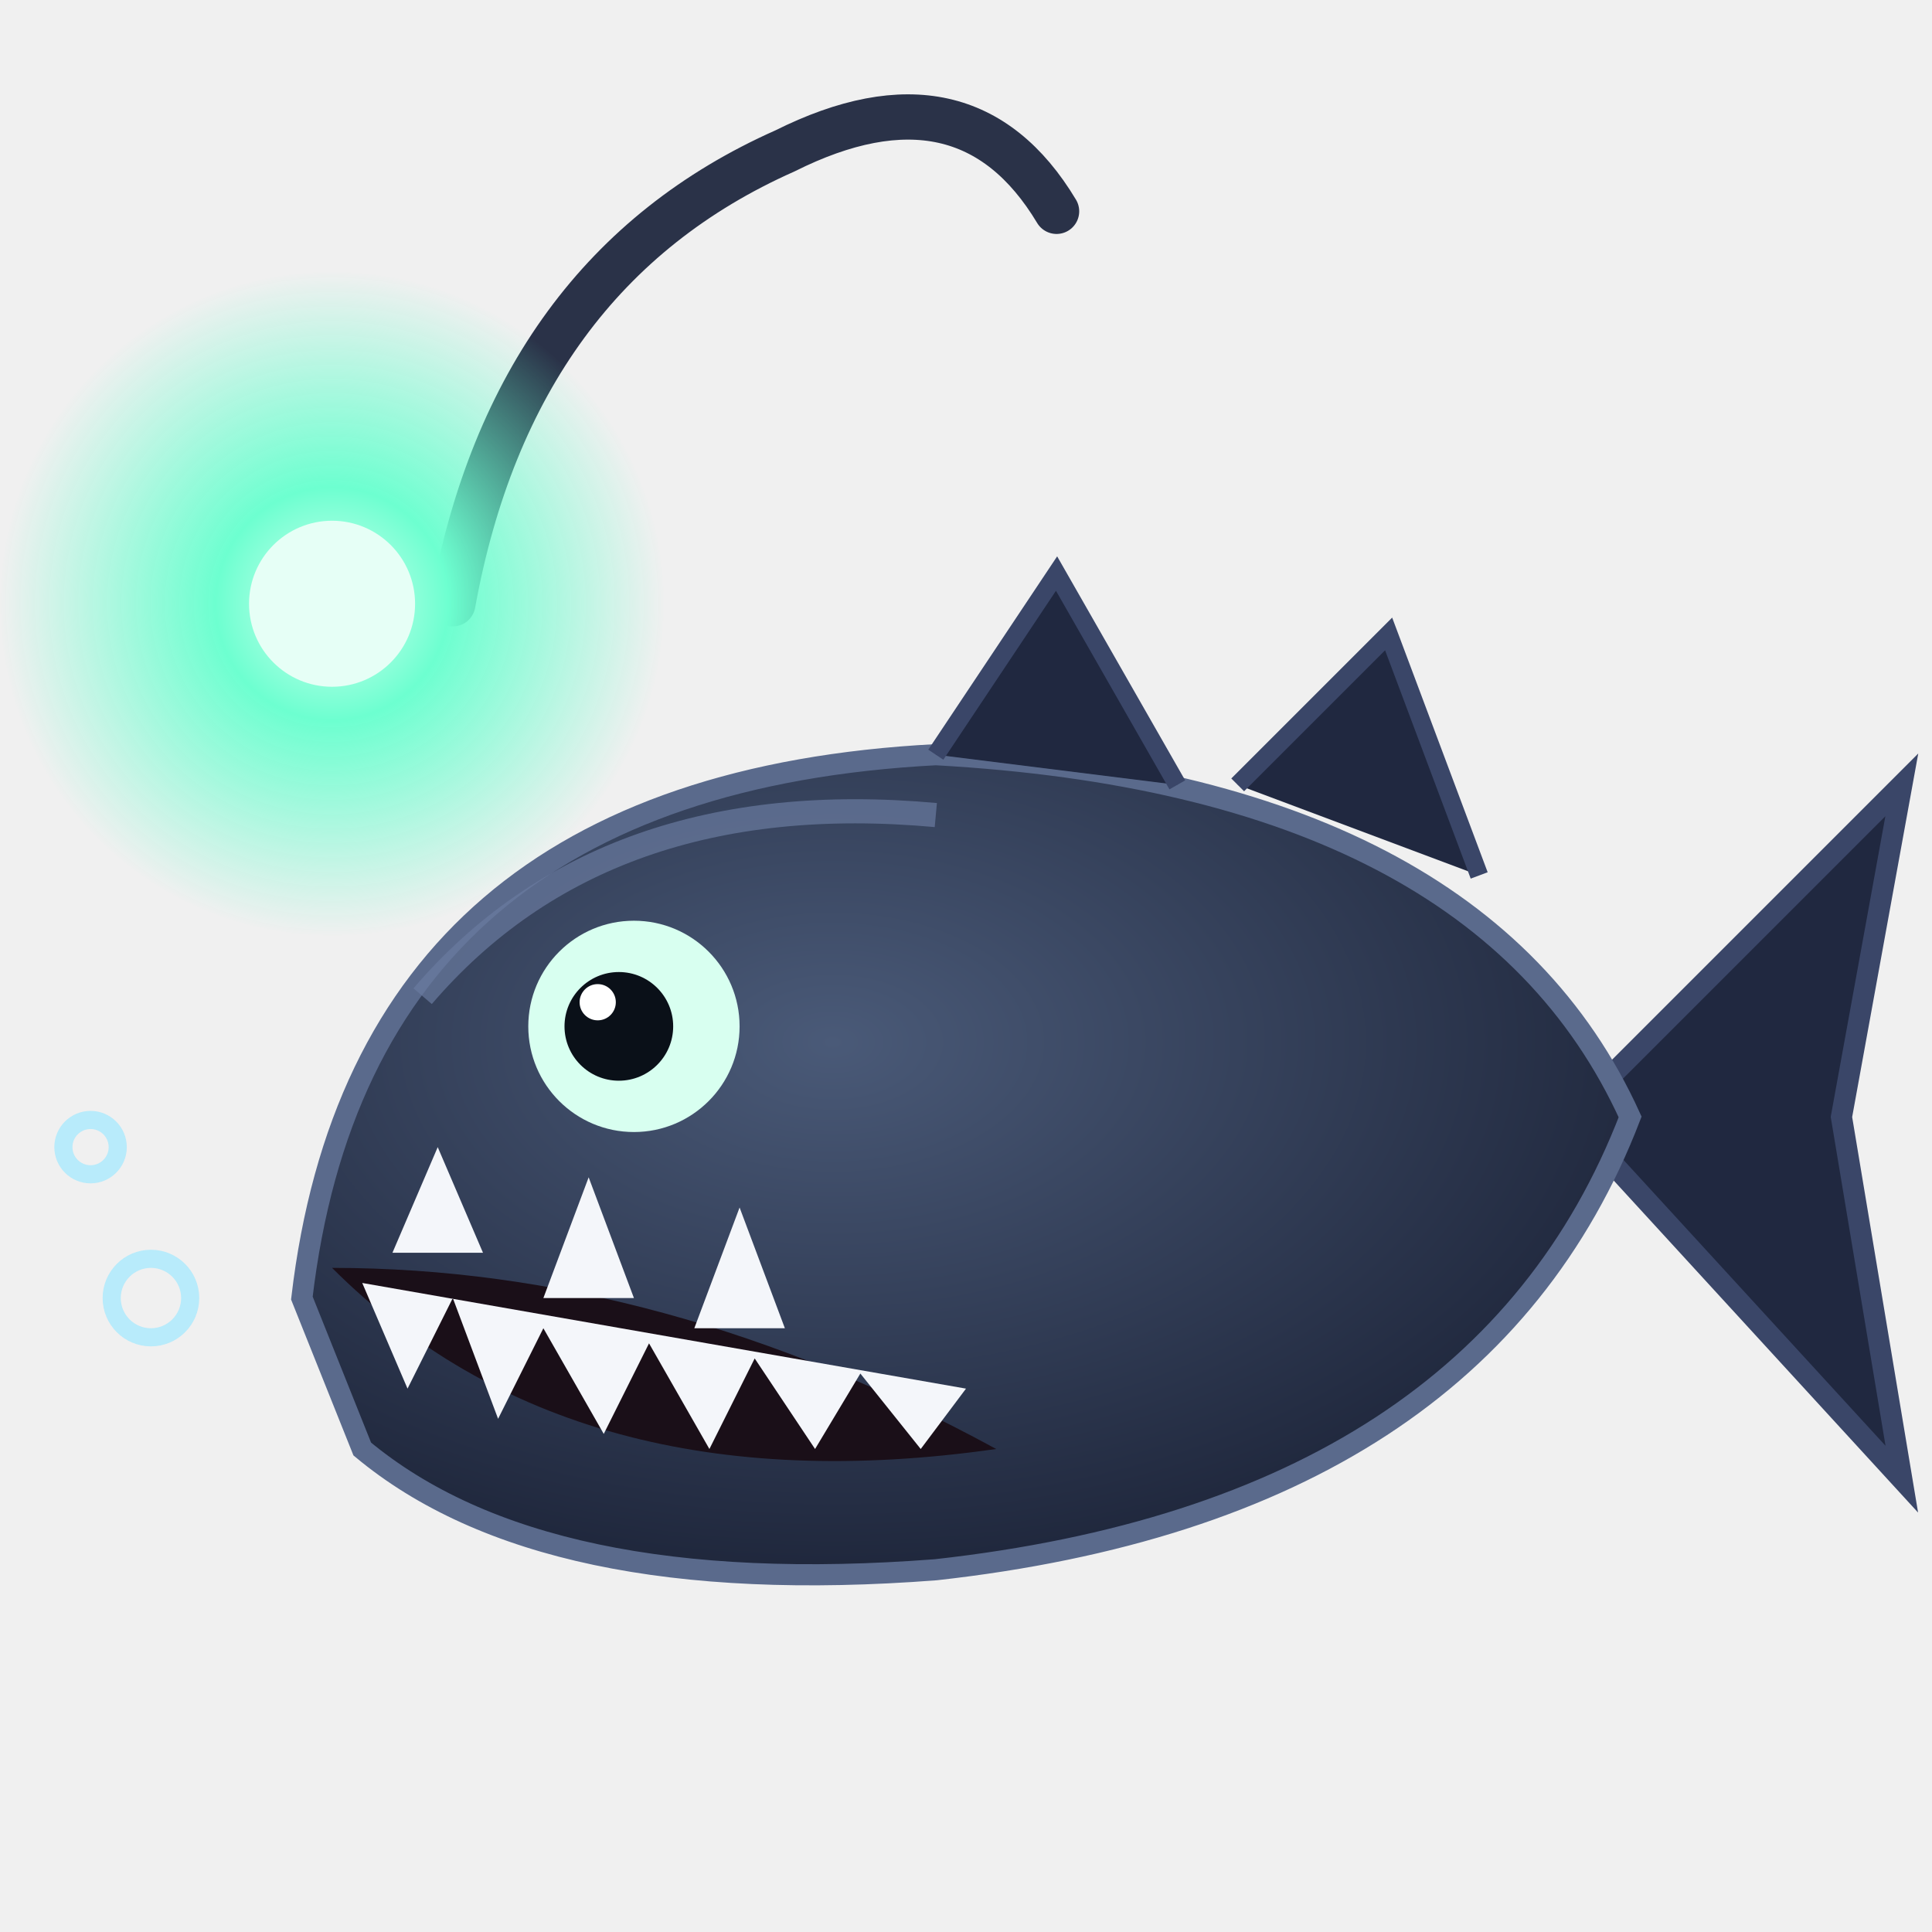
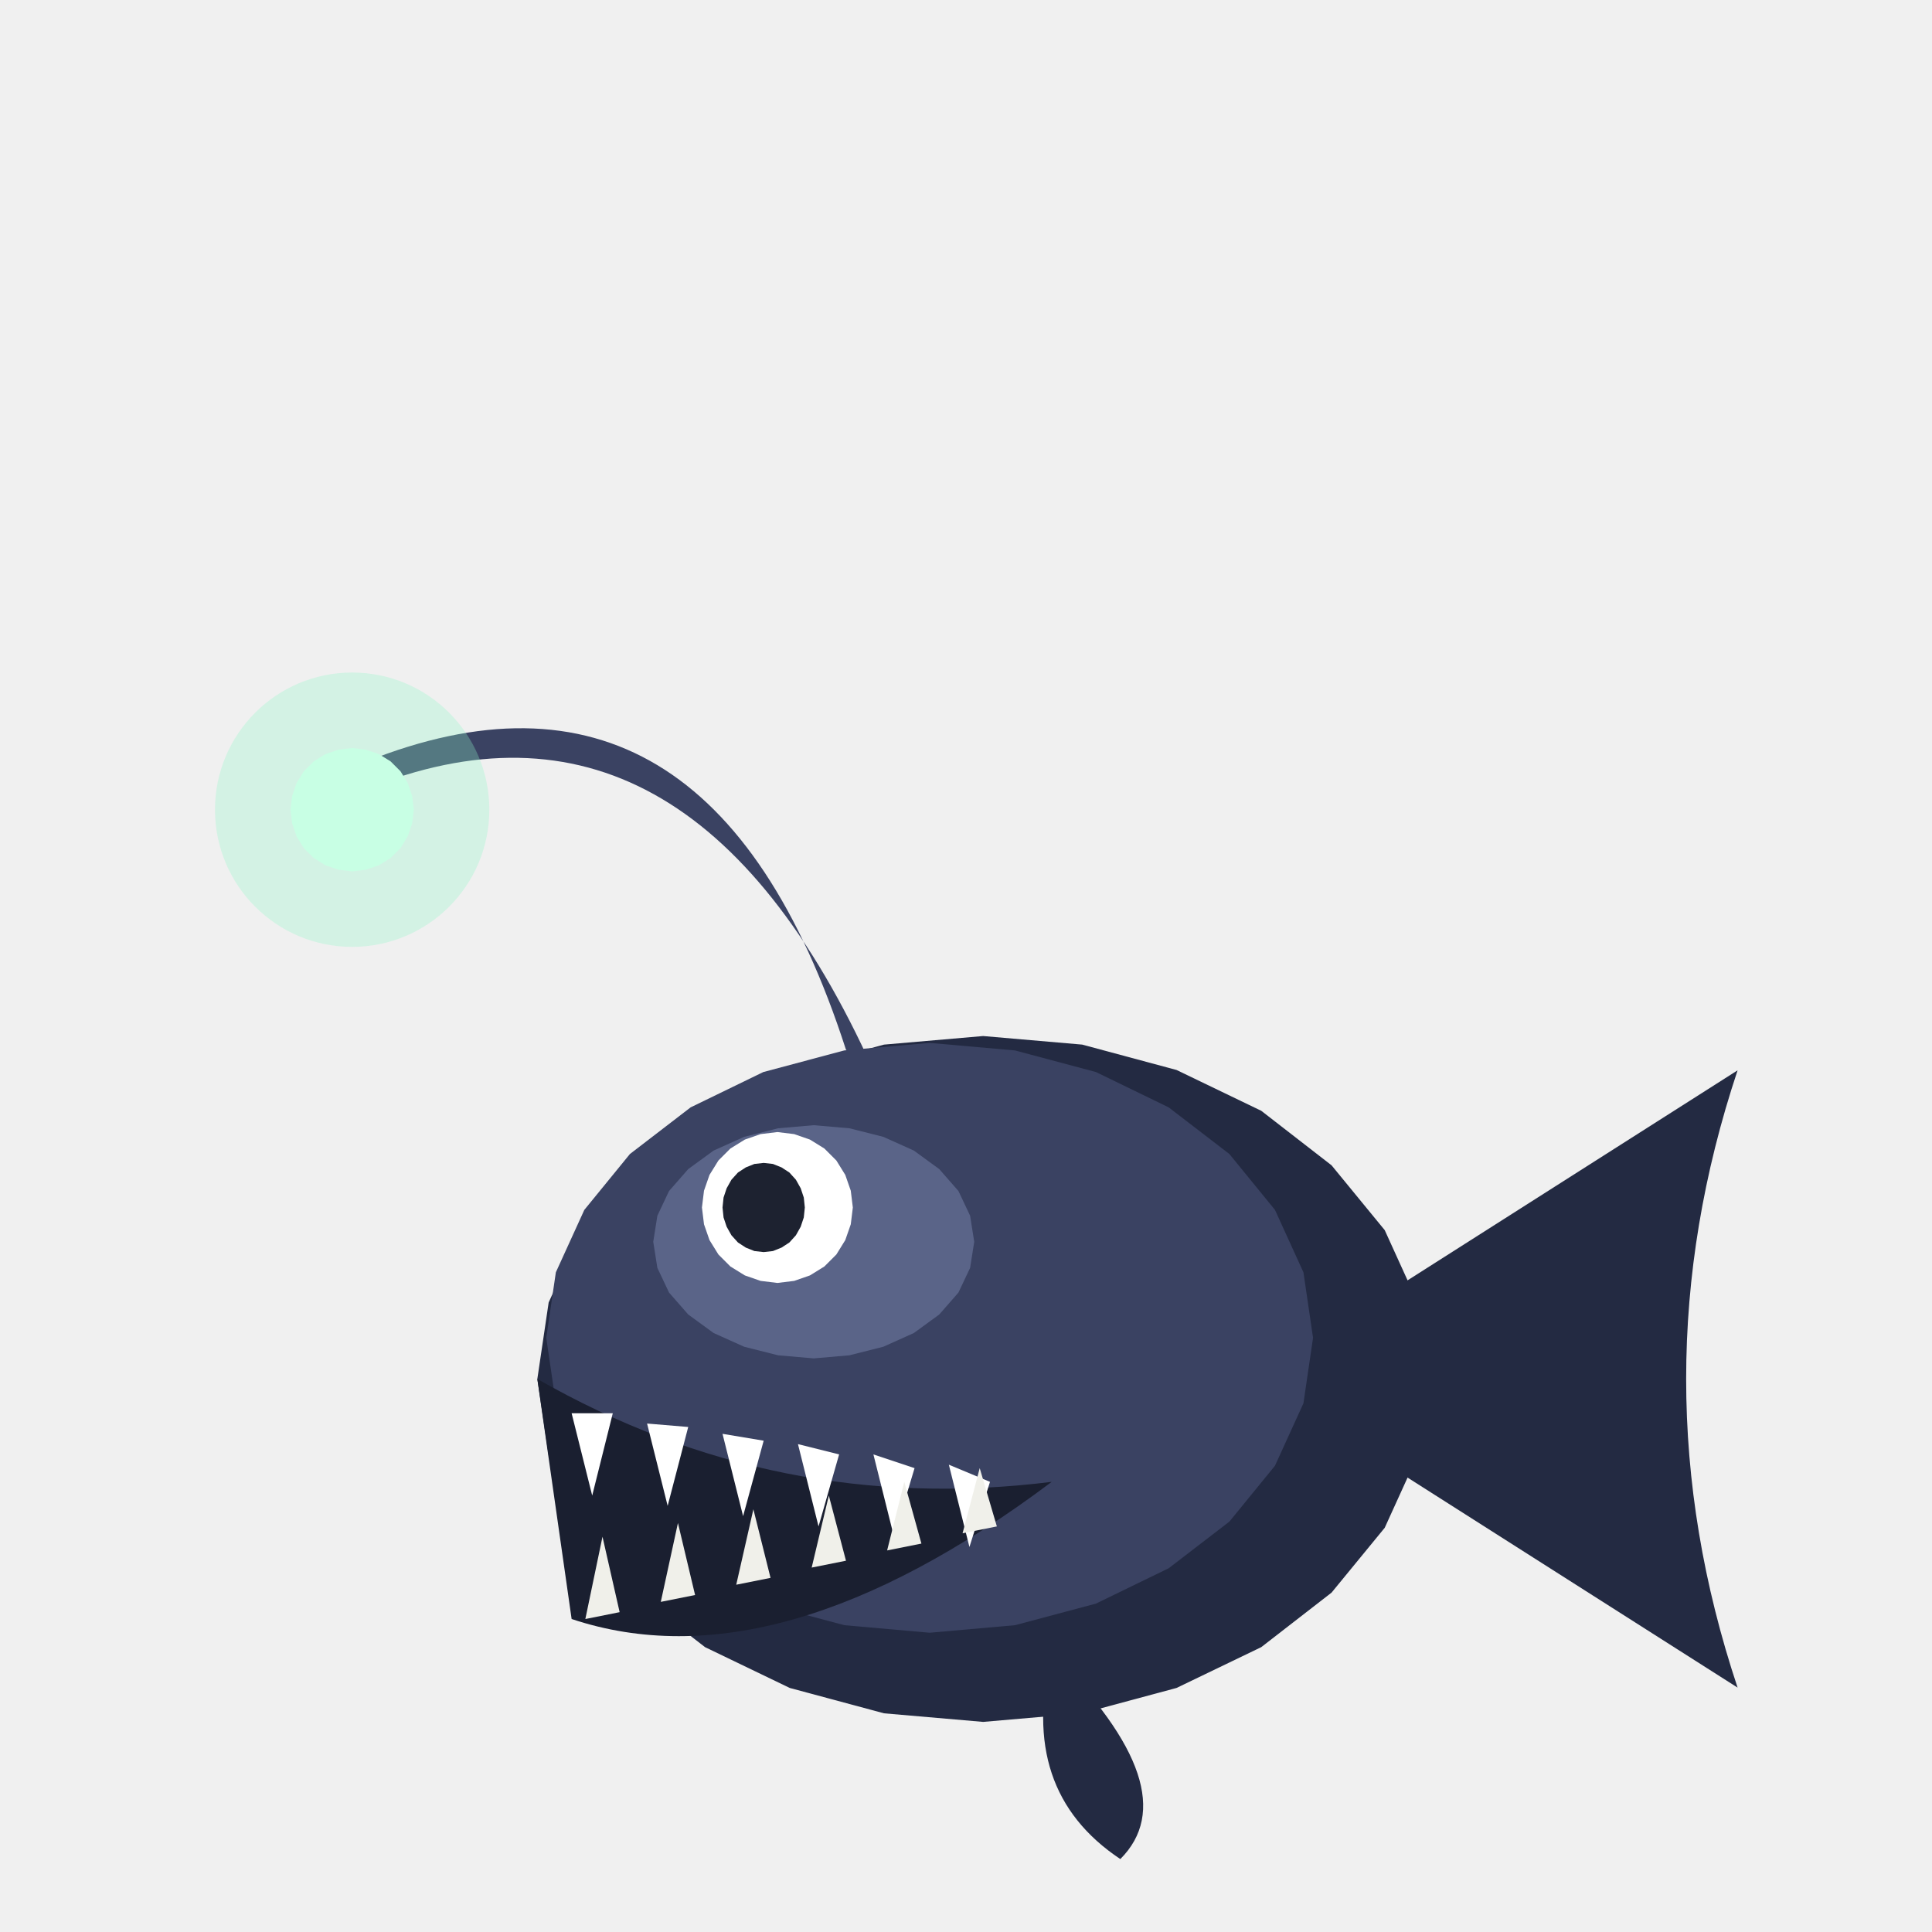
- <svg xmlns="http://www.w3.org/2000/svg" viewBox="0 0 128 128">
-   <defs>
-     <radialGradient id="bd" cx="40%" cy="35%" r="80%">
-       <stop offset="0" stop-color="#4a5a78" />
-       <stop offset="1" stop-color="#151b2e" />
-     </radialGradient>
-     <radialGradient id="gl" cx="50%" cy="50%" r="50%">
-       <stop offset="0" stop-color="#d8fff0" />
-       <stop offset=".35" stop-color="#6dffd0" />
-       <stop offset="1" stop-color="#6dffd0" stop-opacity="0" />
-     </radialGradient>
-   </defs>
-   <path d="M30 40 Q34 18 52 10 Q64 4 70 14" stroke="#2a3248" stroke-width="3" fill="none" stroke-linecap="round" />
-   <circle cx="22" cy="40" r="22" fill="url(#gl)">
-     <animate attributeName="opacity" values=".9;.4;.9" dur="1.8s" repeatCount="indefinite" />
-   </circle>
-   <circle cx="22" cy="40" r="5.5" fill="#e6fff6" />
-   <path d="M104 74 L126 52 L122 74 L126 98Z" fill="#202840" stroke="#3a4668" stroke-width="1.4" />
-   <path d="M20 86 Q24 52 62 50 Q98 52 108 74 Q98 100 62 104 Q36 106 24 96Z" fill="url(#bd)" stroke="#5a6a8c" stroke-width="1.4" />
-   <path d="M28 66 Q40 52 62 54" stroke="#6a7aa0" stroke-width="1.6" fill="none" opacity=".7" />
-   <path d="M62 50 L70 38 L78 52 M82 52 L92 42 L98 58" fill="#202840" stroke="#3a4668" stroke-width="1.2" />
-   <path d="M22 84 Q38 100 66 96 Q44 84 22 84Z" fill="#1a0f18" />
-   <g fill="#f4f6fa">
-     <path d="M24 85 L27 92 L30 86 L33 94 L36 88 L40 95 L43 89 L47 96 L50 90 L54 96 L57 91 L61 96 L64 92Z" />
-   </g>
-   <path d="M26 83 L29 76 L32 83 M36 86 L39 78 L42 86 M46 88 L49 80 L52 88" fill="#f4f6fa" />
-   <circle cx="42" cy="68" r="7" fill="#d8fff0" />
-   <circle cx="41" cy="68" r="3.6" fill="#0a1018" />
-   <circle cx="39.6" cy="66.4" r="1.2" fill="#fff" />
-   <g fill="none" stroke="#9fe8ff" stroke-width="1.2" opacity=".7">
-     <circle cx="10" cy="86" r="2.6" />
-     <circle cx="6" cy="76" r="1.8" />
+ <svg xmlns="http://www.w3.org/2000/svg" viewBox="0 0 80 80">
+   <g transform="translate(40.71 65.62) scale(1.42)">
+     <g>
+       <animateTransform attributeName="transform" type="rotate" values="-10 12.00 -6.00;10 12.00 -6.00;-10 12.00 -6.00" dur="1.4s" begin="0s" repeatCount="indefinite" />
+       <path d="M11 -8L22 -15Q19 -6 22 3L11 -4Z" fill="#232a42" />
+     </g>
+     <path d="M13 -6L12.67 -3.77L11.71 -1.66L10.16 0.23L8.11 1.82L5.64 3.01L2.89 3.75L0 4L-2.89 3.75L-5.64 3.01L-8.11 1.82L-10.16 0.23L-11.71 -1.66L-12.67 -3.77L-13 -6L-12.67 -8.23L-11.71 -10.34L-10.16 -12.23L-8.11 -13.82L-5.64 -15.01L-2.89 -15.75L-0 -16L2.89 -15.75L5.64 -15.01L8.11 -13.82L10.16 -12.23L11.71 -10.34L12.67 -8.23Z" fill="#232a42" />
+     <path d="M9.62 -7.2L9.34 -5.29L8.51 -3.47L7.18 -1.84L5.41 -0.48L3.29 0.55L0.93 1.18L-1.56 1.4L-4.05 1.18L-6.41 0.55L-8.53 -0.48L-10.3 -1.84L-11.63 -3.47L-12.46 -5.29L-12.74 -7.2L-12.46 -9.11L-11.63 -10.93L-10.3 -12.56L-8.53 -13.92L-6.41 -14.95L-4.05 -15.58L-1.56 -15.8L0.93 -15.58L3.29 -14.95L5.41 -13.92L7.18 -12.56L8.51 -10.93L9.34 -9.11Z" fill="#3a4262" />
+     <path d="M-0.26 -10L-0.38 -9.24L-0.72 -8.52L-1.28 -7.88L-2.02 -7.34L-2.91 -6.94L-3.9 -6.69L-4.94 -6.6L-5.98 -6.69L-6.97 -6.94L-7.86 -7.34L-8.6 -7.88L-9.16 -8.52L-9.5 -9.24L-9.62 -10L-9.5 -10.76L-9.16 -11.48L-8.6 -12.12L-7.86 -12.66L-6.97 -13.06L-5.98 -13.31L-4.94 -13.4L-3.9 -13.31L-2.91 -13.06L-2.02 -12.66L-1.28 -12.12L-0.72 -11.48L-0.38 -10.76Z" fill="#5a6488" />
+     <path d="M-13 -6Q-6 -2 2 -3Q-6 3 -12 1Z" fill="#1a1f30" />
+     <path d="M-12 -5L-10.8 -5L-11.4 -2.6Z" fill="#ffffff" />
+     <path d="M-11.6 1L-10.6 0.8L-11.1 -1.4Z" fill="#f0f0ea" />
+     <path d="M-9.8 -4.7L-8.6 -4.6L-9.2 -2.3Z" fill="#ffffff" />
+     <path d="M-9.4 0.5L-8.4 0.3L-8.9 -1.8Z" fill="#f0f0ea" />
+     <path d="M-7.6 -4.4L-6.4 -4.2L-7 -2Z" fill="#ffffff" />
+     <path d="M-7.2 0L-6.2 -0.2L-6.7 -2.2Z" fill="#f0f0ea" />
+     <path d="M-5.4 -4.1L-4.2 -3.8L-4.8 -1.7Z" fill="#ffffff" />
+     <path d="M-5 -0.5L-4 -0.7L-4.5 -2.6Z" fill="#f0f0ea" />
+     <path d="M-3.2 -3.8L-2 -3.4L-2.6 -1.4Z" fill="#ffffff" />
+     <path d="M-2.8 -1L-1.8 -1.2L-2.3 -3Z" fill="#f0f0ea" />
+     <path d="M-1 -3.5L0.2 -3L-0.4 -1.1Z" fill="#ffffff" />
+     <path d="M-0.6 -1.5L0.4 -1.7L-0.1 -3.4Z" fill="#f0f0ea" />
+     <path d="M2 2Q6 6 4 8Q1 6 2 2Z" fill="#232a42" />
+     <path d="M-3.8 -11L-3.86 -10.51L-4.02 -10.05L-4.28 -9.63L-4.63 -9.28L-5.05 -9.02L-5.51 -8.86L-6 -8.8L-6.49 -8.86L-6.95 -9.02L-7.37 -9.28L-7.72 -9.63L-7.98 -10.05L-8.14 -10.51L-8.2 -11L-8.14 -11.49L-7.98 -11.95L-7.72 -12.37L-7.37 -12.72L-6.95 -12.98L-6.49 -13.14L-6 -13.2L-5.51 -13.14L-5.05 -12.98L-4.63 -12.72L-4.28 -12.37L-4.02 -11.95L-3.86 -11.49Z" fill="#ffffff" />
+     <path d="M-5.2 -11L-5.23 -10.71L-5.32 -10.44L-5.46 -10.19L-5.65 -9.98L-5.88 -9.83L-6.13 -9.73L-6.4 -9.7L-6.67 -9.73L-6.92 -9.83L-7.15 -9.98L-7.34 -10.19L-7.48 -10.44L-7.57 -10.71L-7.6 -11L-7.57 -11.29L-7.48 -11.56L-7.34 -11.81L-7.15 -12.02L-6.92 -12.17L-6.67 -12.27L-6.4 -12.3L-6.13 -12.27L-5.88 -12.17L-5.65 -12.02L-5.46 -11.81L-5.32 -11.56L-5.23 -11.29Z" fill="#1d2230" />
+     <g>
+       <animateTransform attributeName="transform" type="rotate" values="-8 -4.00 -15.00;8 -4.00 -15.00;-8 -4.00 -15.00" dur="2.2s" begin="0s" repeatCount="indefinite" />
+       <path d="M-4 -15.6Q-8 -28 -18 -24L-18 -23.2Q-8.6 -27 -3.2 -15Z" fill="#3a4262" />
+       <circle cx="-18.4" cy="-22.6" r="4" fill="#8ff8c8" opacity=".3">
+         <animate attributeName="r" values="3;5;3" dur="1.6s" repeatCount="indefinite" />
+       </circle>
+       <path d="M-16.6 -22.6L-16.65 -22.2L-16.78 -21.82L-16.99 -21.48L-17.28 -21.19L-17.62 -20.98L-18 -20.85L-18.4 -20.8L-18.8 -20.85L-19.18 -20.98L-19.52 -21.19L-19.81 -21.48L-20.02 -21.82L-20.15 -22.2L-20.2 -22.6L-20.15 -23L-20.02 -23.38L-19.81 -23.72L-19.52 -24.01L-19.18 -24.22L-18.8 -24.35L-18.4 -24.4L-18 -24.35L-17.62 -24.22L-17.28 -24.01L-16.99 -23.72L-16.78 -23.38L-16.65 -23Z" fill="#c8ffe4" />
+     </g>
  </g>
</svg>
